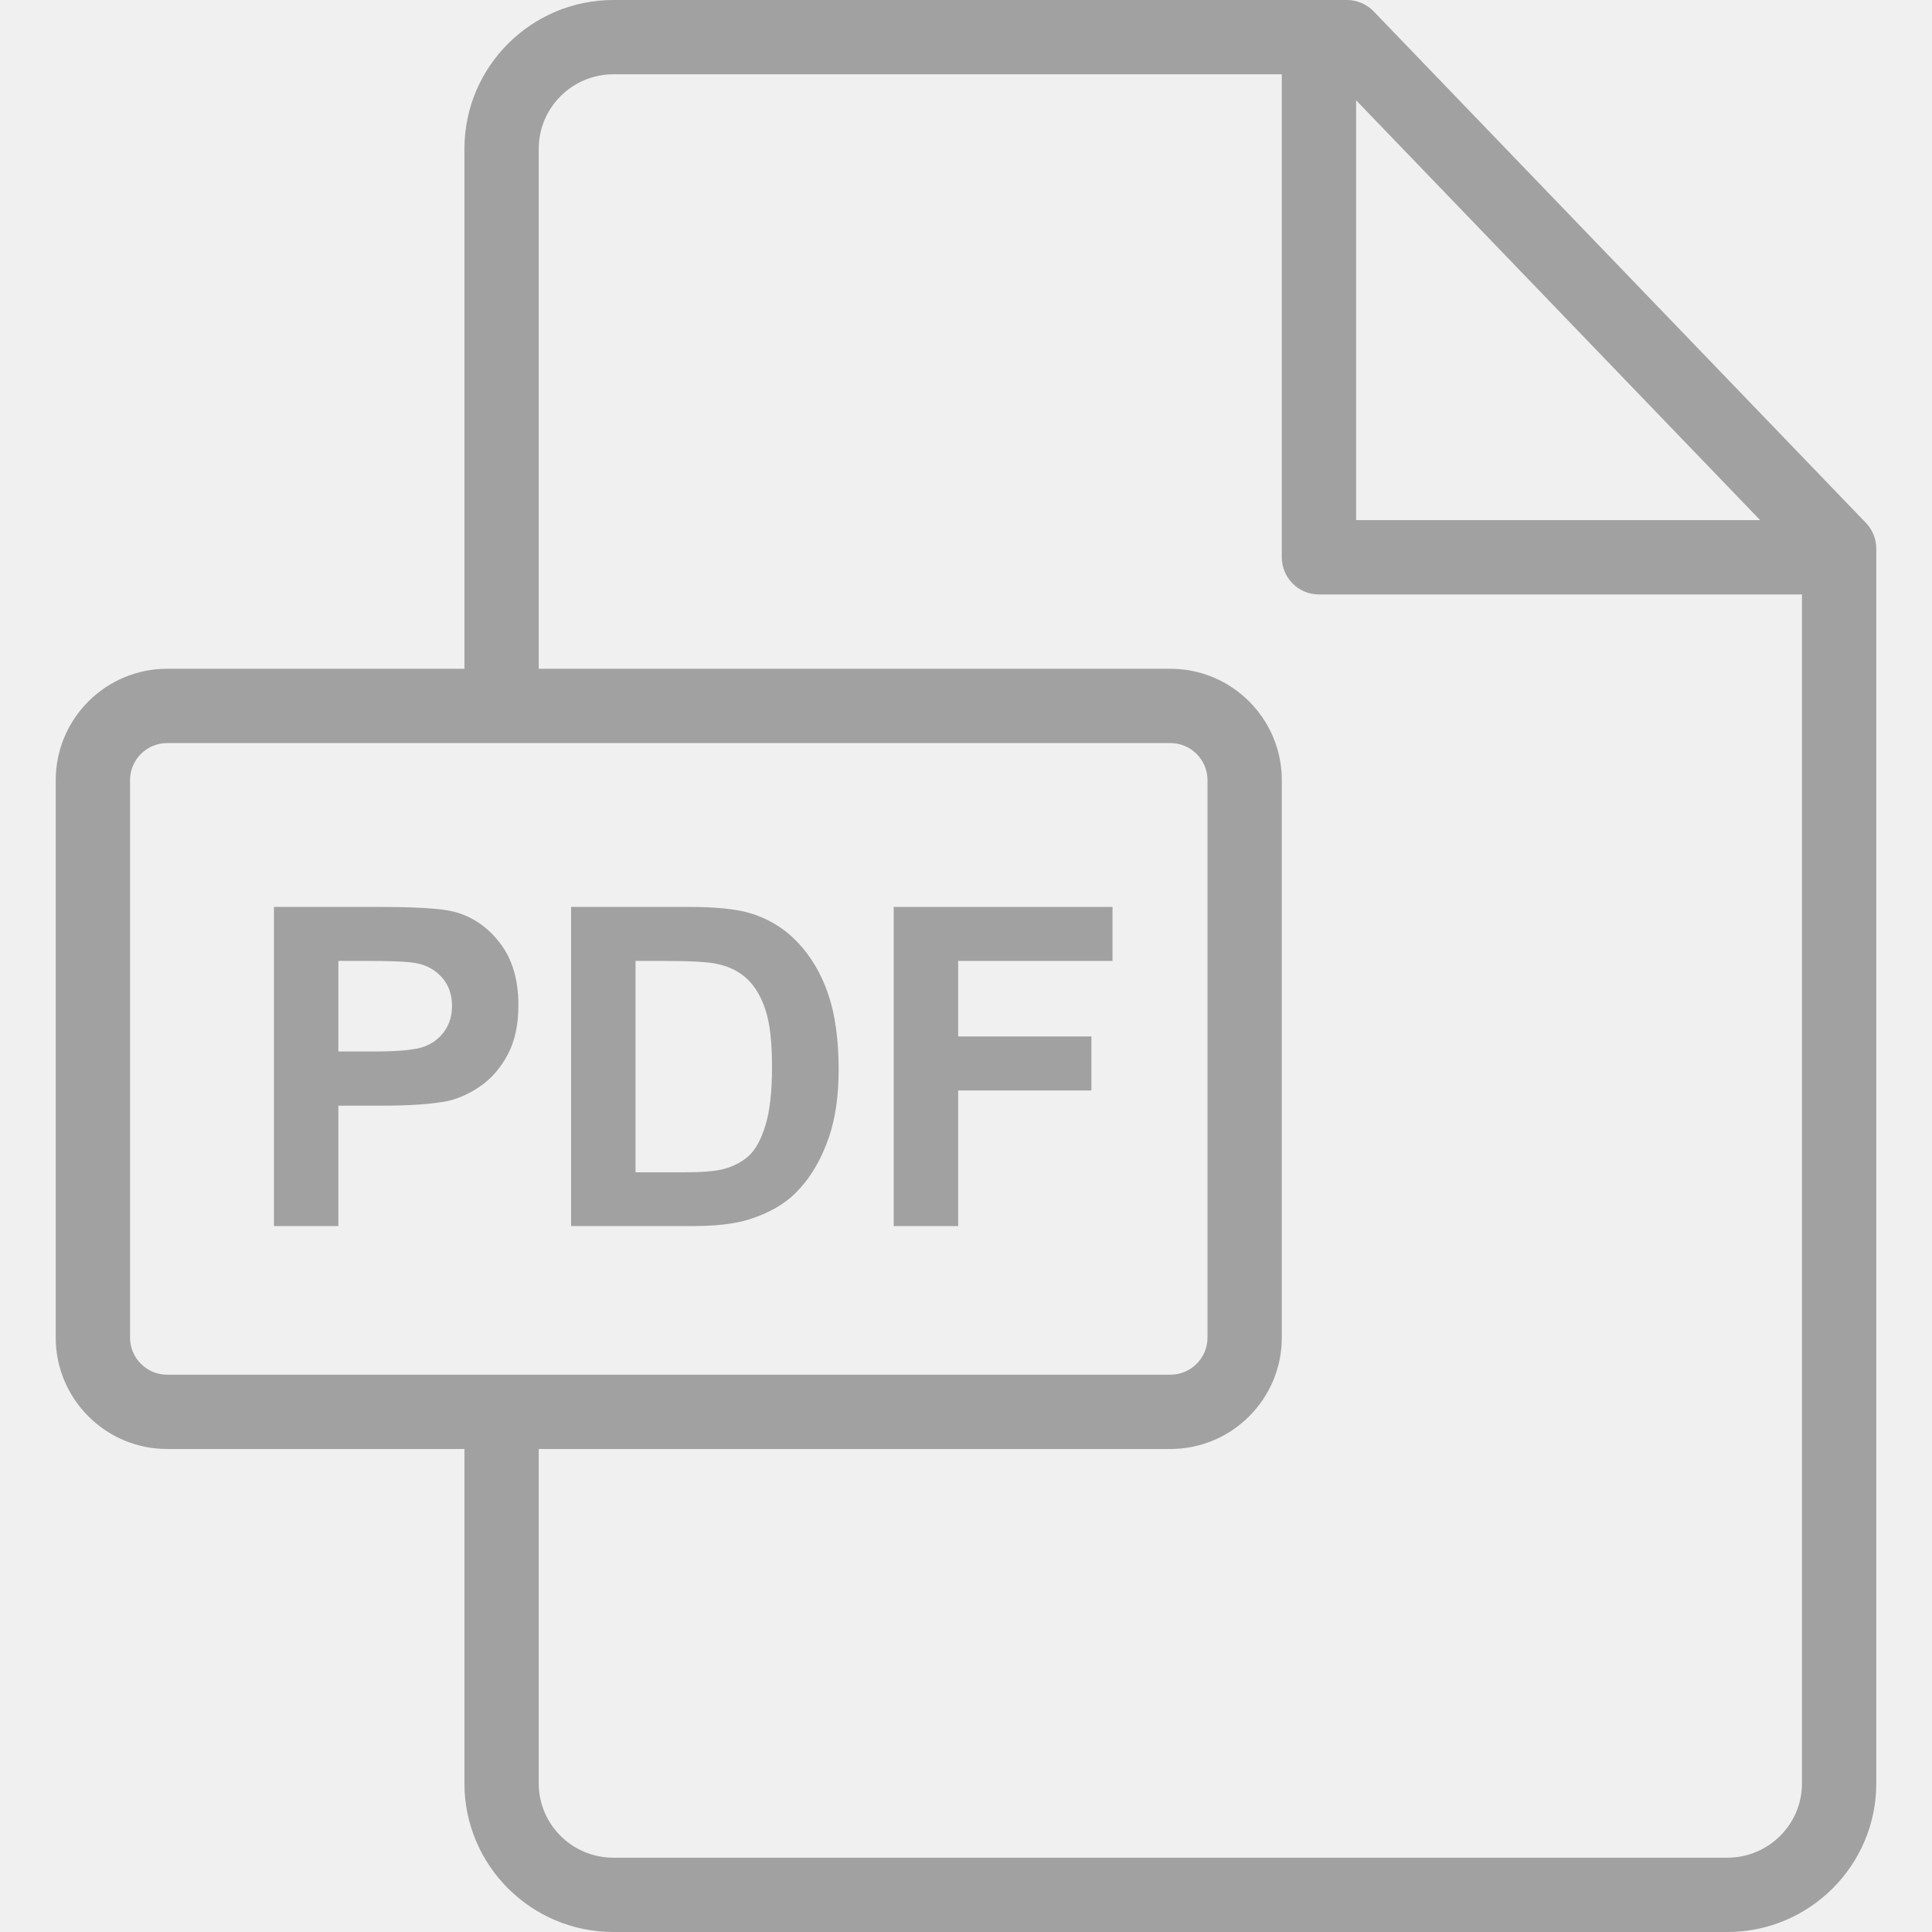
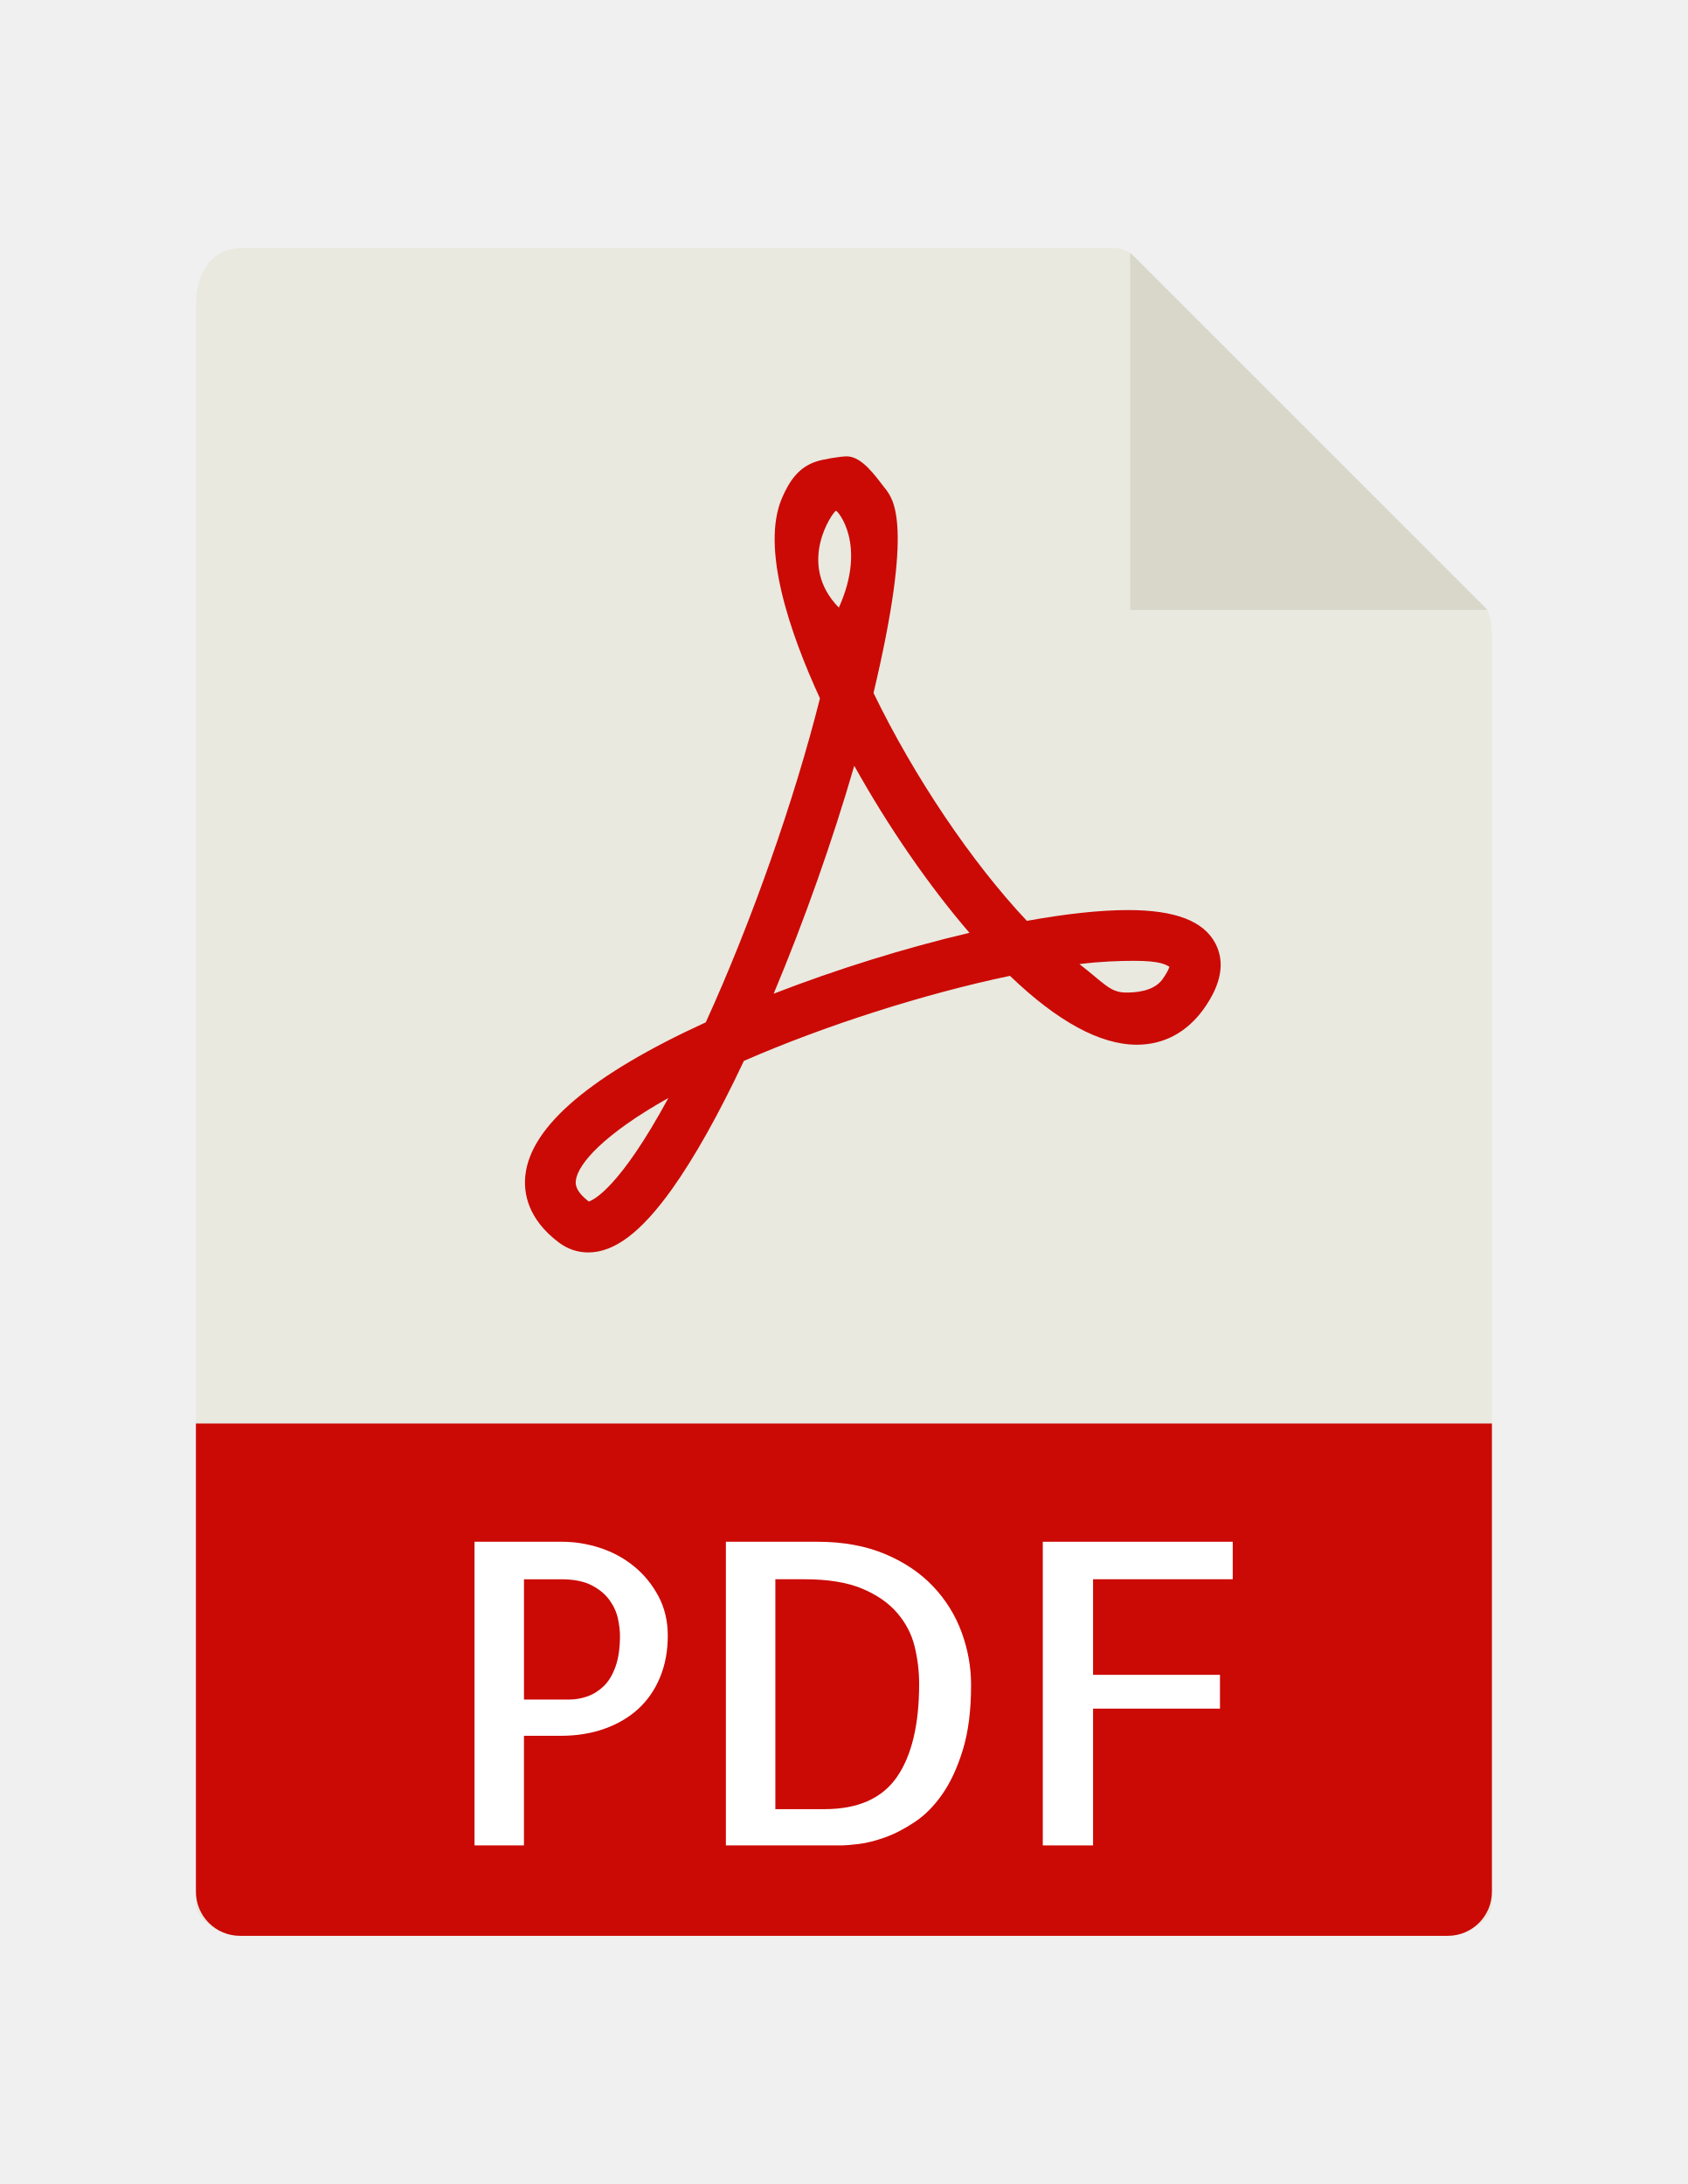
- <svg xmlns="http://www.w3.org/2000/svg" version="1.1" id="Layer_1" x="0px" y="0px" viewBox="0 0 512 512" style="enable-background:new 0 0 512 512;" xml:space="preserve" width="512px" height="512px">
+ <svg xmlns="http://www.w3.org/2000/svg" version="1.1" id="Capa_1" x="0px" y="0px" width="612px" height="792px" viewBox="0 0 612 792" enable-background="new 0 0 612 792" xml:space="preserve">
  <g>
+     <path fill="#E9E9E0" d="M404.193,90H87.024c-8.831,0-15.989,7.158-15.989,21.048v580.023c0,3.771,7.158,10.929,15.989,10.929   h437.951c8.83,0,15.989-7.158,15.989-10.929v-459.24c0-7.606-1.017-10.054-2.81-11.857L410.991,92.809   C409.188,91.017,406.739,90,404.193,90z" />
+     <polygon fill="#D9D7CA" points="409.821,91.65 409.821,221.143 539.314,221.143  " />
+     <path fill="#CB0A05" d="M213.26,454.184L213.26,454.184c-3.803,0-7.454-1.234-10.568-3.563   c-11.377-8.535-12.907-18.032-12.186-24.502c1.989-17.792,23.988-36.414,65.408-55.386c16.437-36.021,32.075-80.402,41.397-117.482   c-10.907-23.737-21.508-54.534-13.781-72.599c2.71-6.328,6.087-11.18,12.393-13.278c2.492-0.83,8.787-1.879,11.104-1.879   c5.508,0,10.35,7.093,13.781,11.464c3.224,4.109,10.535,12.819-4.077,74.336c14.732,30.425,35.605,61.418,55.605,82.642   c14.327-2.59,26.654-3.912,36.697-3.912c17.114,0,27.485,3.989,31.715,12.207c3.497,6.797,2.065,14.743-4.262,23.605   c-6.087,8.514-14.48,13.016-24.262,13.016c-13.289,0-28.764-8.393-46.021-24.972c-31.004,6.48-67.21,18.043-96.477,30.84   c-9.136,19.388-17.89,35.004-26.042,46.457C232.483,446.861,222.823,454.184,213.26,454.184z M242.352,398.164   c-23.354,13.125-32.873,23.911-33.562,29.988c-0.109,1.005-0.405,3.649,4.71,7.563   C215.129,435.201,224.637,430.862,242.352,398.164z M391.385,349.619c8.907,6.852,11.082,10.316,16.906,10.316   c2.558,0,9.847-0.109,13.224-4.819c1.629-2.284,2.263-3.749,2.514-4.535c-1.344-0.71-3.125-2.153-12.841-2.153   C405.669,348.439,398.729,348.679,391.385,349.619z M309.748,277.688c-7.813,27.037-18.13,56.228-29.223,82.664   c22.841-8.863,47.671-16.601,70.992-22.076C336.764,321.139,322.021,299.741,309.748,277.688z M303.115,185.21   c-1.071,0.36-14.535,19.201,1.049,35.146C314.535,197.242,303.585,185.057,303.115,185.21z" />
+     <path fill="#CB0A05" d="M524.976,702H87.024c-8.831,0-15.989-7.158-15.989-15.988V516.214h469.928v169.798   C540.964,694.842,533.806,702,524.976,702z" />
    <g>
-       <g>
-         <path d="M494.479,138.557L364.04,3.018C362.183,1.09,359.621,0,356.945,0h-194.41c-21.757,0-39.458,17.694-39.458,39.442v137.789    H44.29c-16.278,0-29.521,13.239-29.521,29.513v147.744C14.769,370.761,28.012,384,44.29,384h78.787v88.627    c0,21.71,17.701,39.373,39.458,39.373h295.238c21.757,0,39.458-17.653,39.458-39.351V145.385    C497.231,142.839,496.244,140.392,494.479,138.557z M359.385,26.581l107.079,111.265H359.385V26.581z M44.29,364.308    c-5.42,0-9.828-4.405-9.828-9.82V206.744c0-5.415,4.409-9.821,9.828-9.821h265.882c5.42,0,9.828,4.406,9.828,9.821v147.744    c0,5.415-4.409,9.82-9.828,9.82H44.29z M477.538,472.649c0,10.84-8.867,19.659-19.766,19.659H162.535    c-10.899,0-19.766-8.828-19.766-19.68V384h167.403c16.278,0,29.521-13.239,29.521-29.512V206.744    c0-16.274-13.243-29.513-29.521-29.513H142.769V39.442c0-10.891,8.867-19.75,19.766-19.75h177.157v128    c0,5.438,4.409,9.846,9.846,9.846h128V472.649z" data-original="#000000" class="active-path" data-old_color="#000000" fill="#A1A1A1" />
-       </g>
-     </g>
-     <g>
-       <g>
-         <path d="M132.481,249.894c-3.269-4.25-7.327-7.01-12.173-8.279c-3.154-0.846-9.923-1.269-20.308-1.269H72.596v84.577h17.077    v-31.904h11.135c7.731,0,13.635-0.404,17.712-1.212c3-0.654,5.952-1.99,8.856-4.01c2.904-2.019,5.298-4.798,7.183-8.336    c1.885-3.538,2.827-7.904,2.827-13.096C137.385,259.634,135.75,254.144,132.481,249.894z M117.856,273.173    c-1.288,1.885-3.067,3.269-5.337,4.154s-6.769,1.327-13.5,1.327h-9.346v-24h8.25c6.154,0,10.25,0.192,12.288,0.577    c2.769,0.5,5.058,1.75,6.865,3.75c1.808,2,2.712,4.539,2.712,7.615C119.789,269.096,119.144,271.288,117.856,273.173z" data-original="#000000" class="active-path" data-old_color="#000000" fill="#A1A1A1" />
-       </g>
-     </g>
-     <g>
-       <g>
-         <path d="M219.481,263.452c-1.846-5.404-4.539-9.971-8.077-13.702s-7.789-6.327-12.75-7.789c-3.692-1.077-9.058-1.615-16.096-1.615    h-31.212v84.577h32.135c6.308,0,11.346-0.596,15.115-1.789c5.039-1.615,9.039-3.865,12-6.75c3.923-3.808,6.942-8.788,9.058-14.942    c1.731-5.039,2.596-11.039,2.596-18C222.25,275.519,221.327,268.856,219.481,263.452z M202.865,298.183    c-1.154,3.789-2.644,6.51-4.471,8.163c-1.827,1.654-4.125,2.827-6.894,3.519c-2.115,0.539-5.558,0.808-10.327,0.808h-12.75v0    v-56.019h7.673c6.961,0,11.635,0.269,14.019,0.808c3.192,0.692,5.827,2.019,7.904,3.981c2.077,1.962,3.692,4.692,4.846,8.192    c1.154,3.5,1.731,8.519,1.731,15.058C204.596,289.231,204.019,294.394,202.865,298.183z" data-original="#000000" class="active-path" data-old_color="#000000" fill="#A1A1A1" />
-       </g>
-     </g>
-     <g>
-       <g>
-         <polygon points="294.827,254.654 294.827,240.346 236.846,240.346 236.846,324.923 253.923,324.923 253.923,288.981     289.231,288.981 289.231,274.673 253.923,274.673 253.923,254.654   " data-original="#000000" class="active-path" data-old_color="#000000" fill="#A1A1A1" />
-       </g>
+       <path fill="#FFFFFF" d="M189.993,669.214H172.06V559.098h31.671c4.677,0,9.311,0.743,13.89,2.241    c4.579,1.497,8.688,3.737,12.328,6.721s6.579,6.601,8.819,10.83c2.24,4.229,3.366,8.983,3.366,14.272    c0,5.585-0.951,10.634-2.841,15.169s-4.535,8.35-7.923,11.432c-3.388,3.082-7.475,5.476-12.251,7.169    c-4.775,1.694-10.065,2.535-15.835,2.535h-13.3v39.747H189.993z M189.993,572.693v43.627h16.437c2.186,0,4.35-0.372,6.502-1.126    c2.142-0.743,4.109-1.967,5.901-3.661c1.792-1.693,3.235-4.055,4.328-7.093c1.093-3.038,1.639-6.797,1.639-11.278    c0-1.792-0.251-3.868-0.743-6.196c-0.503-2.339-1.519-4.579-3.06-6.721c-1.552-2.143-3.716-3.935-6.502-5.377    s-6.48-2.164-11.06-2.164h-13.442V572.693z" />
+       <path fill="#FFFFFF" d="M352.107,611.096c0,9.061-0.973,16.809-2.918,23.234s-4.404,11.803-7.398,16.142s-6.35,7.748-10.087,10.24    c-3.737,2.491-7.344,4.35-10.83,5.606c-3.486,1.246-6.678,2.044-9.563,2.394c-2.886,0.327-5.027,0.502-6.426,0.502h-41.682    V559.098h33.168c9.267,0,17.409,1.476,24.425,4.404c7.017,2.929,12.853,6.853,17.486,11.727s8.087,10.437,10.382,16.655    C350.96,598.113,352.107,604.518,352.107,611.096z M298.918,656.067c12.153,0,20.917-3.88,26.294-11.65    c5.376-7.77,8.064-19.026,8.064-33.769c0-4.579-0.546-9.115-1.639-13.596c-1.104-4.48-3.213-8.535-6.35-12.174    c-3.137-3.64-7.398-6.579-12.775-8.819s-12.35-3.366-20.917-3.366h-10.458v83.374H298.918L298.918,656.067z" />
+       <path fill="#FFFFFF" d="M396.336,572.693v34.665h46.02v12.251h-46.02v49.604h-18.229V559.098h68.872v13.596H396.336z" />
    </g>
  </g>
</svg>
